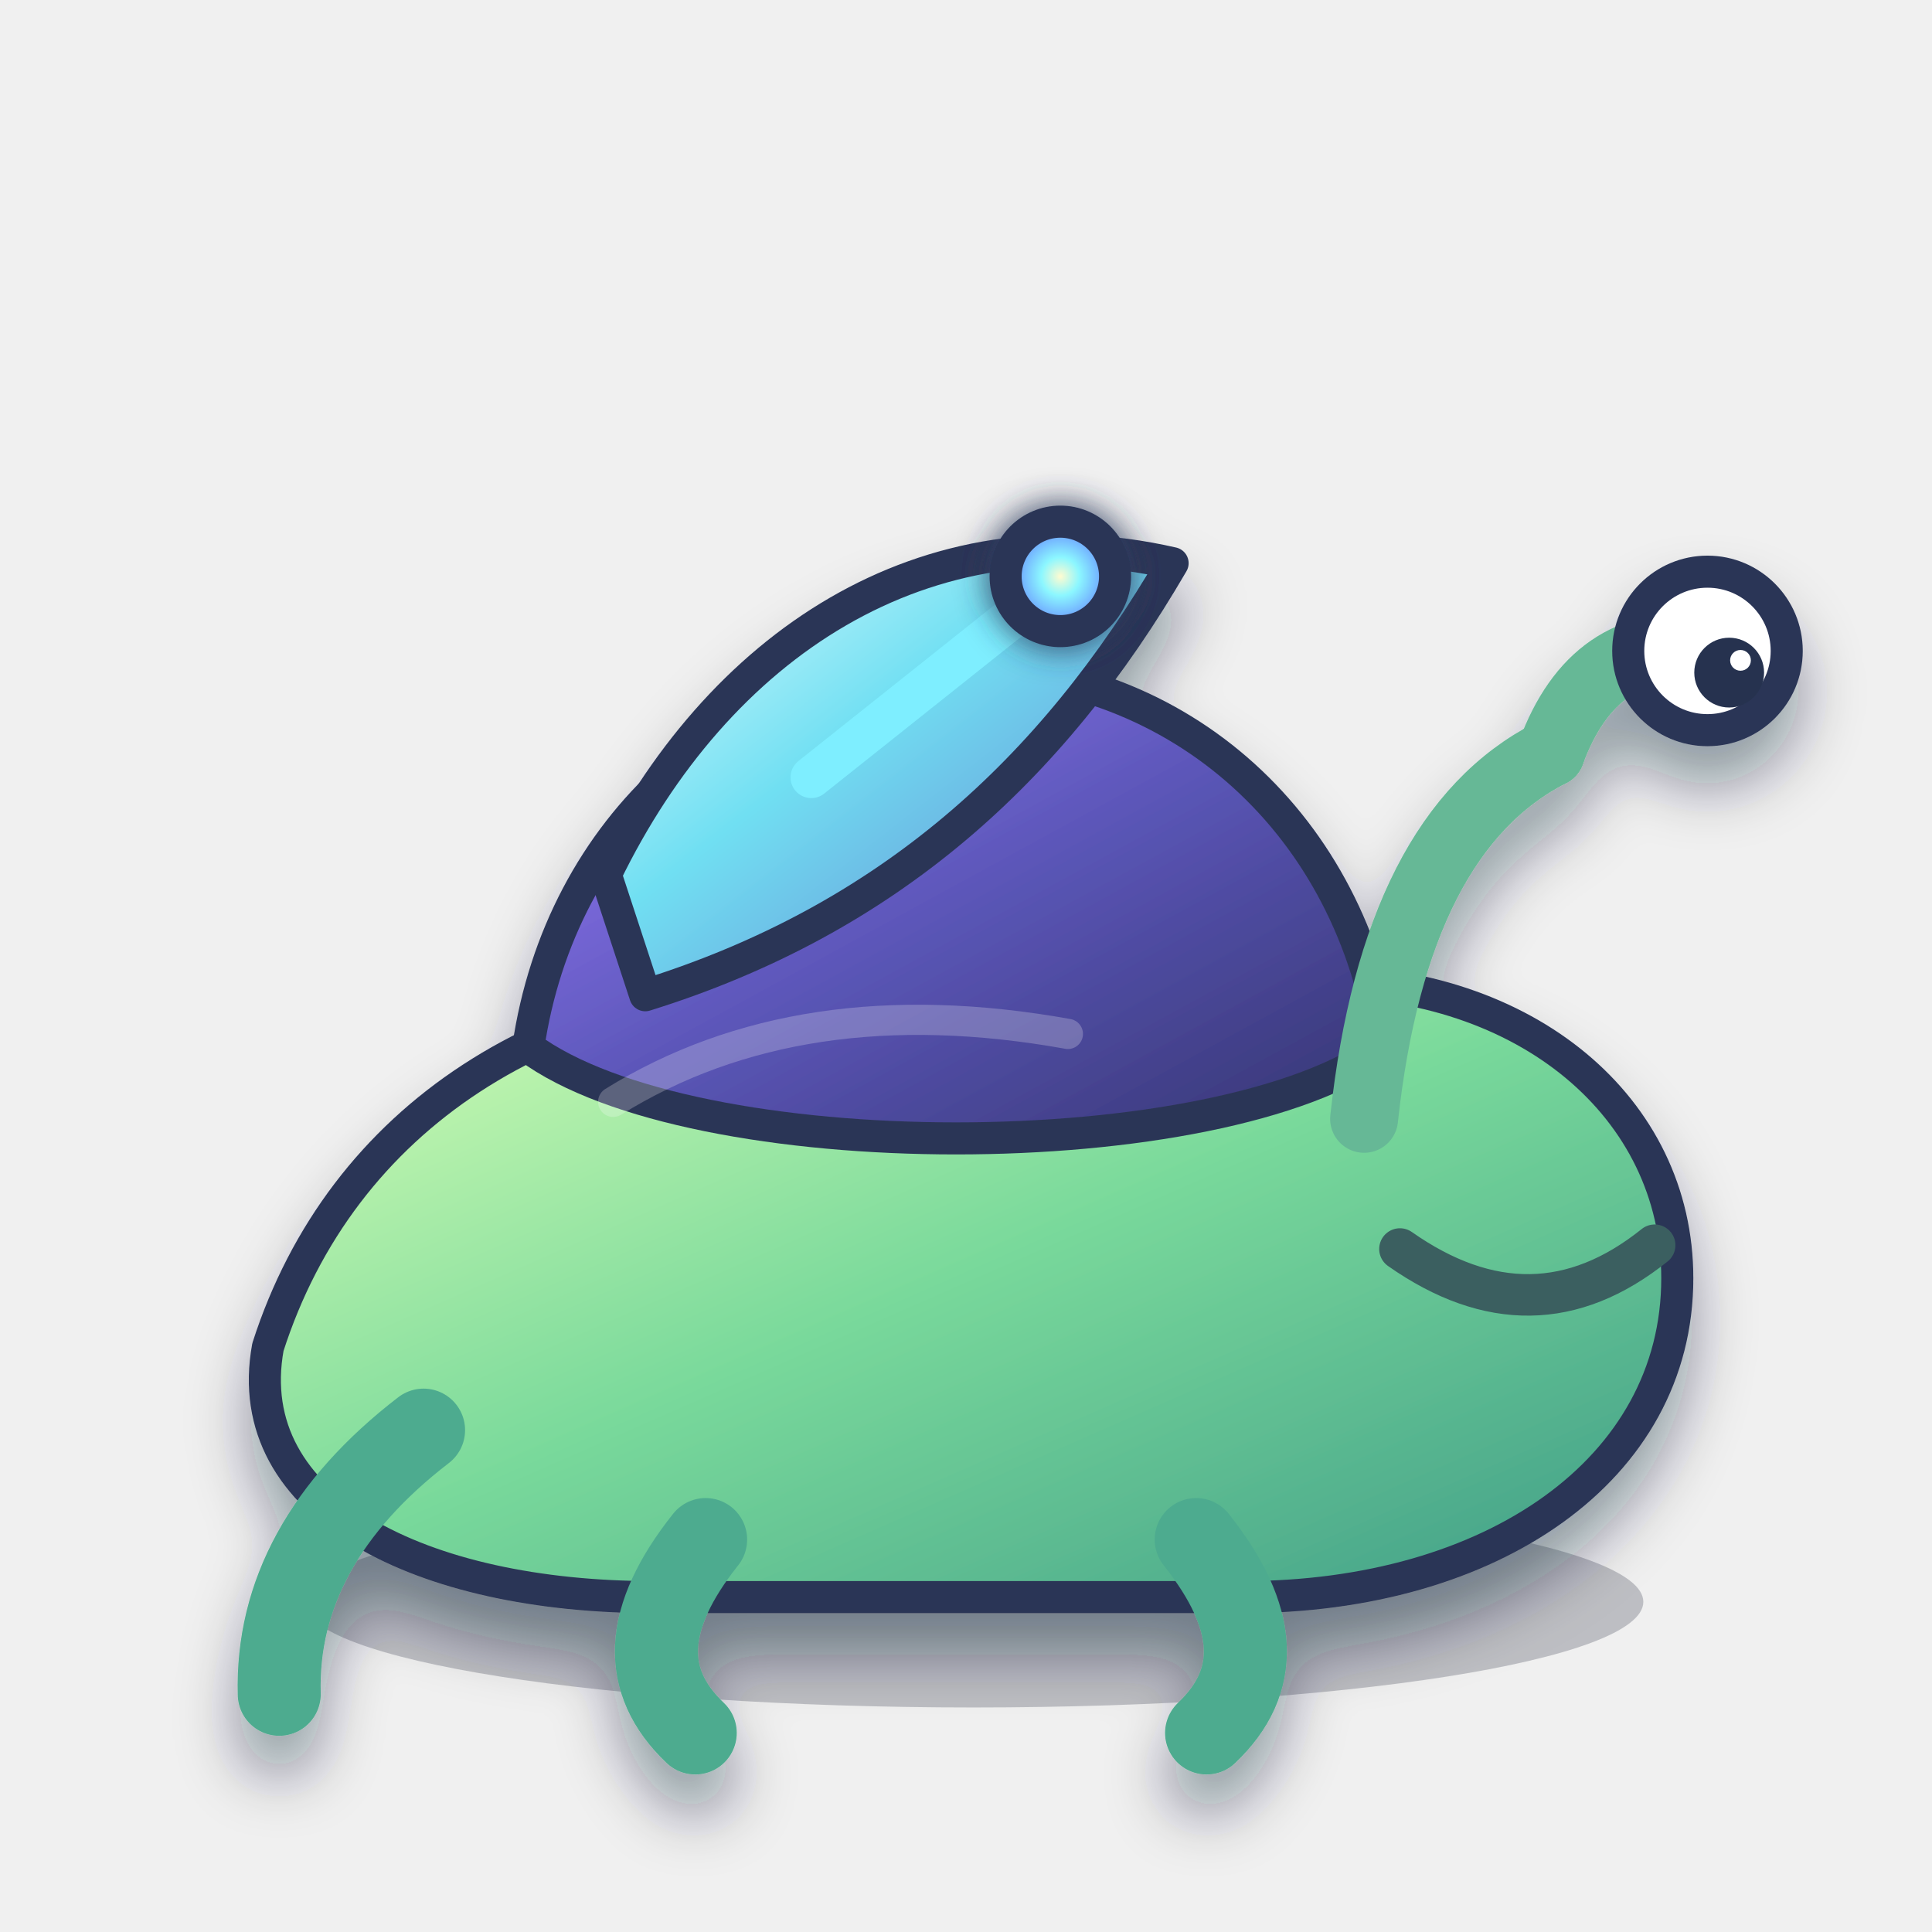
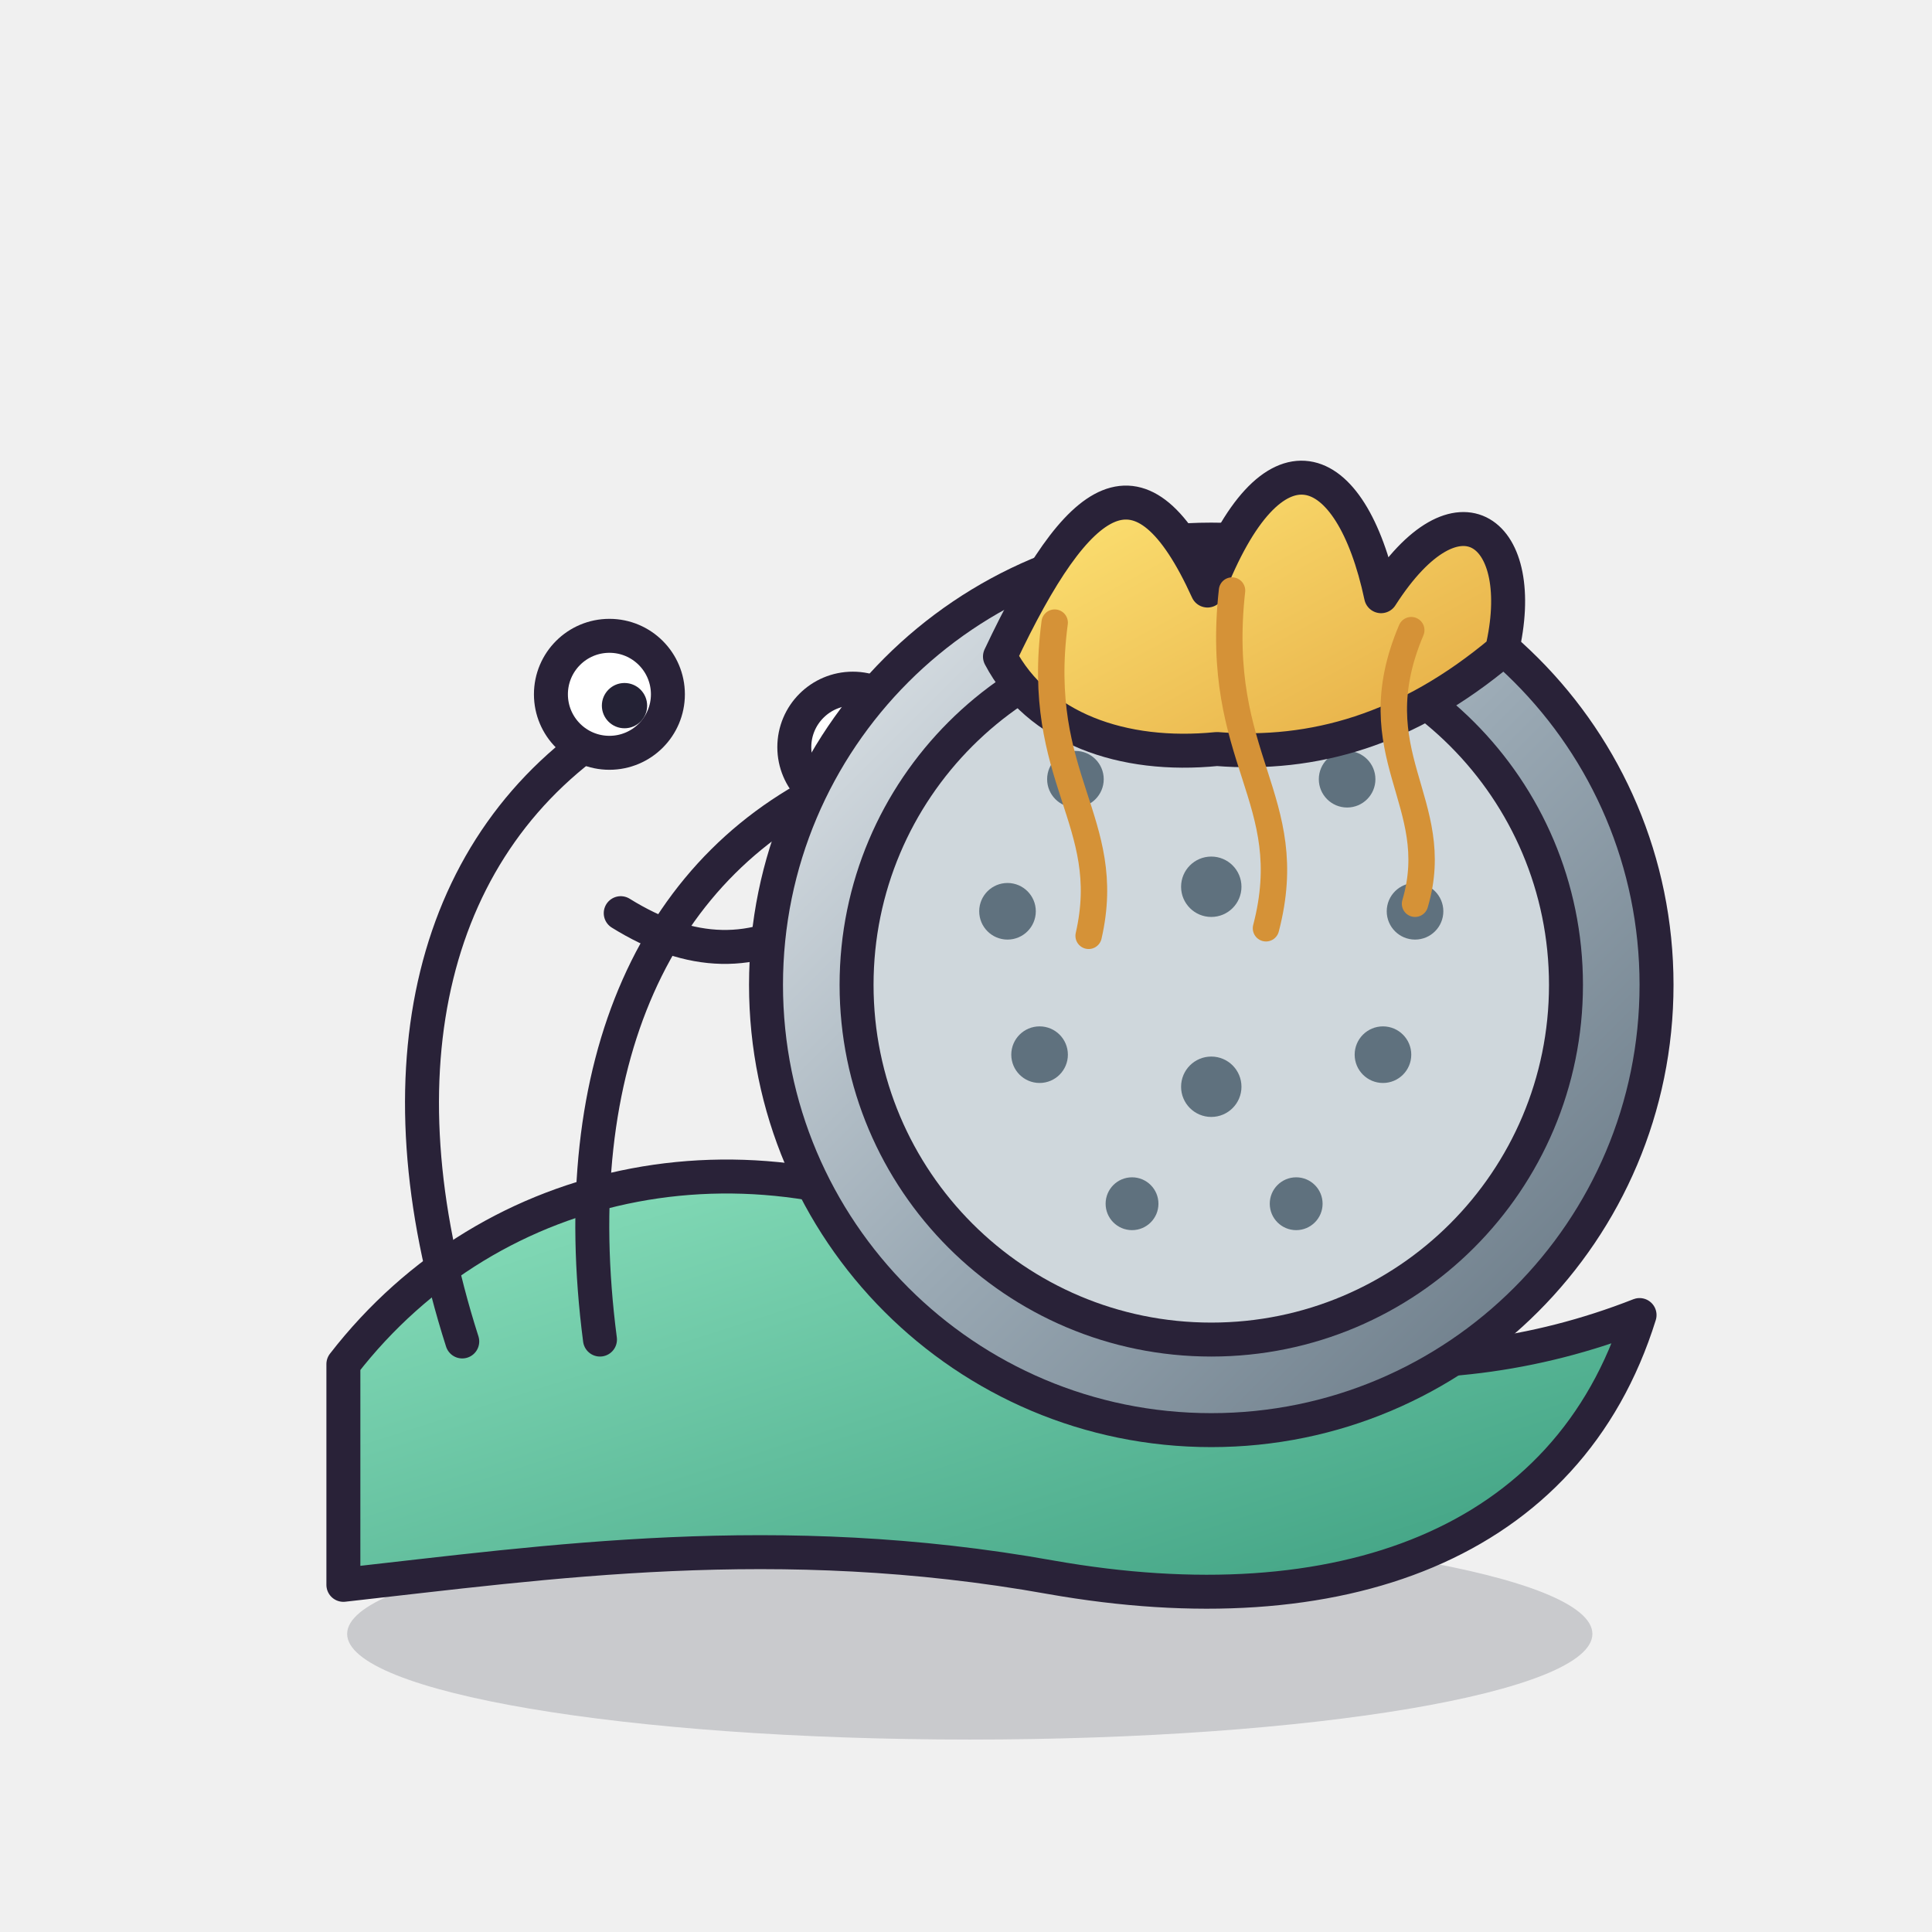
- <svg xmlns="http://www.w3.org/2000/svg" width="2048" height="2048" viewBox="0 0 2048 2048">
+ <svg xmlns="http://www.w3.org/2000/svg" width="2048" height="2048" viewBox="0 0 1024 1024">
  <defs>
-     <linearGradient id="skin" x1="0" y1="0" x2="1" y2="1">
-       <stop stop-color="#d9ffb5" />
-       <stop offset=".48" stop-color="#79d99b" />
-       <stop offset="1" stop-color="#3e9b87" />
+     <linearGradient id="snail" x1="0" y1="0" x2="1" y2="1">
+       <stop stop-color="#8be1bd" />
+       <stop offset="1" stop-color="#3b9d7f" />
    </linearGradient>
-     <linearGradient id="metal" x1="0" y1="0" x2="1" y2="1">
-       <stop stop-color="#e7ffff" />
-       <stop offset=".42" stop-color="#70dff2" />
-       <stop offset="1" stop-color="#6674cc" />
+     <linearGradient id="steel" x1="0" y1="0" x2="1" y2="1">
+       <stop stop-color="#e9edf0" />
+       <stop offset=".5" stop-color="#9baab5" />
+       <stop offset="1" stop-color="#61717e" />
    </linearGradient>
-     <linearGradient id="shell" x1="0" y1="0" x2="1" y2="1">
-       <stop stop-color="#9b7cff" />
-       <stop offset=".5" stop-color="#5b56b8" />
-       <stop offset="1" stop-color="#34346f" />
+     <linearGradient id="pasta" x1="0" y1="0" x2="1" y2="1">
+       <stop stop-color="#ffe777" />
+       <stop offset="1" stop-color="#e4a942" />
    </linearGradient>
-     <radialGradient id="signal">
-       <stop stop-color="#fffbd0" />
-       <stop offset=".35" stop-color="#8cf7ff" />
-       <stop offset="1" stop-color="#5f7bff" />
-     </radialGradient>
-     <filter id="shadow" x="-30%" y="-30%" width="160%" height="180%">
-       <feDropShadow dx="0" dy="44" stdDeviation="32" flood-color="#11162e" flood-opacity=".4" />
-     </filter>
-     <filter id="glow" x="-65%" y="-65%" width="230%" height="230%">
-       <feGaussianBlur stdDeviation="18" result="b" />
-       <feMerge>
-         <feMergeNode in="b" />
-         <feMergeNode in="SourceGraphic" />
-       </feMerge>
-     </filter>
  </defs>
-   <ellipse cx="1032" cy="1698" rx="710" ry="112" fill="#10152b" opacity=".23" />
-   <g filter="url(#shadow)" stroke="#2c3557" stroke-width="34" stroke-linecap="round" stroke-linejoin="round">
-     <path d="M284 1428c78-243 299-388 596-388h518c220 0 380 134 380 315 0 203-197 338-460 338H692c-244 0-439-95-408-265z" fill="url(#skin)" />
-     <path d="M560 1110c34-232 216-402 455-402s419 170 452 402c-174 129-733 129-907 0z" fill="url(#shell)" />
-     <path d="M642 927c118-243 338-390 601-330-128 220-302 378-559 458z" fill="url(#metal)" />
-     <path d="M860 824 1110 625" fill="none" stroke="#7eeeff" stroke-width="44" />
-     <circle cx="1124" cy="611" r="58" fill="url(#signal)" filter="url(#glow)" />
-     <path d="M650 1168c132-82 293-106 482-72" fill="none" stroke="#fff" stroke-opacity=".23" stroke-width="32" />
-     <path d="M1446 1186c22-203 88-332 198-388" fill="none" stroke="#66b896" stroke-width="72" />
-     <path d="M1644 798c30-82 84-119 160-111" fill="none" stroke="#66b896" stroke-width="72" />
-     <circle cx="1810" cy="690" r="84" fill="#fff" />
-     <circle cx="1833" cy="713" r="37" fill="#263350" stroke="none" />
-     <circle cx="1845" cy="700" r="11" fill="#fff" stroke="none" />
-     <path d="M1484 1324c94 66 184 65 270-4" fill="none" stroke="#3a5f61" stroke-width="44" />
-     <path d="M449 1516c-104 80-156 174-153 280M748 1632c-66 83-69 150-11 205M1268 1632c66 83 69 150 11 205" fill="none" stroke="#4eab8f" stroke-width="88" />
+   <ellipse cx="514" cy="866" rx="330" ry="56" fill="#171a2d" opacity=".18" />
+   <g stroke="#292238" stroke-width="18" stroke-linecap="round" stroke-linejoin="round">
+     <path d="M182 723c79-102 219-130 341-63 116 64 234 81 346 37-38 122-159 166-312 139-145-26-267-8-375 4Z" fill="url(#snail)" />
+     <path d="M245 711c-46-144-17-265 81-327m-8 326c-19-146 29-254 132-298" fill="none" />
+     <circle cx="323" cy="368" r="31" fill="#fff" />
+     <circle cx="452" cy="396" r="31" fill="#fff" />
+     <circle cx="331" cy="374" r="12" fill="#242235" stroke="none" />
+     <circle cx="444" cy="402" r="12" fill="#242235" stroke="none" />
+     <path d="M329 484c37 23 71 24 104 2" fill="none" />
+     <circle cx="642" cy="522" r="236" fill="url(#steel)" />
+     <circle cx="642" cy="522" r="188" fill="#cfd7dc" />
+     <g fill="#5f717e" stroke="none">
+       <circle cx="642" cy="387" r="16" />
+       <circle cx="570" cy="413" r="15" />
+       <circle cx="714" cy="413" r="15" />
+       <circle cx="534" cy="483" r="15" />
+       <circle cx="642" cy="470" r="16" />
+       <circle cx="750" cy="483" r="15" />
+       <circle cx="551" cy="559" r="15" />
+       <circle cx="642" cy="576" r="16" />
+       <circle cx="733" cy="559" r="15" />
+       <circle cx="600" cy="638" r="14" />
+       <circle cx="687" cy="638" r="14" />
+     </g>
+     <path d="M530 348c42-89 75-112 110-35 34-88 76-72 92 3 41-64 79-34 64 29-50 42-100 56-151 52-50 5-95-11-115-49Z" fill="url(#pasta)" />
+     <path d="M559 330c-11 83 32 105 18 166m76-183c-10 90 36 110 18 179m77-158c-28 66 18 91 2 145" fill="none" stroke="#d59237" stroke-width="14" />
  </g>
</svg>
